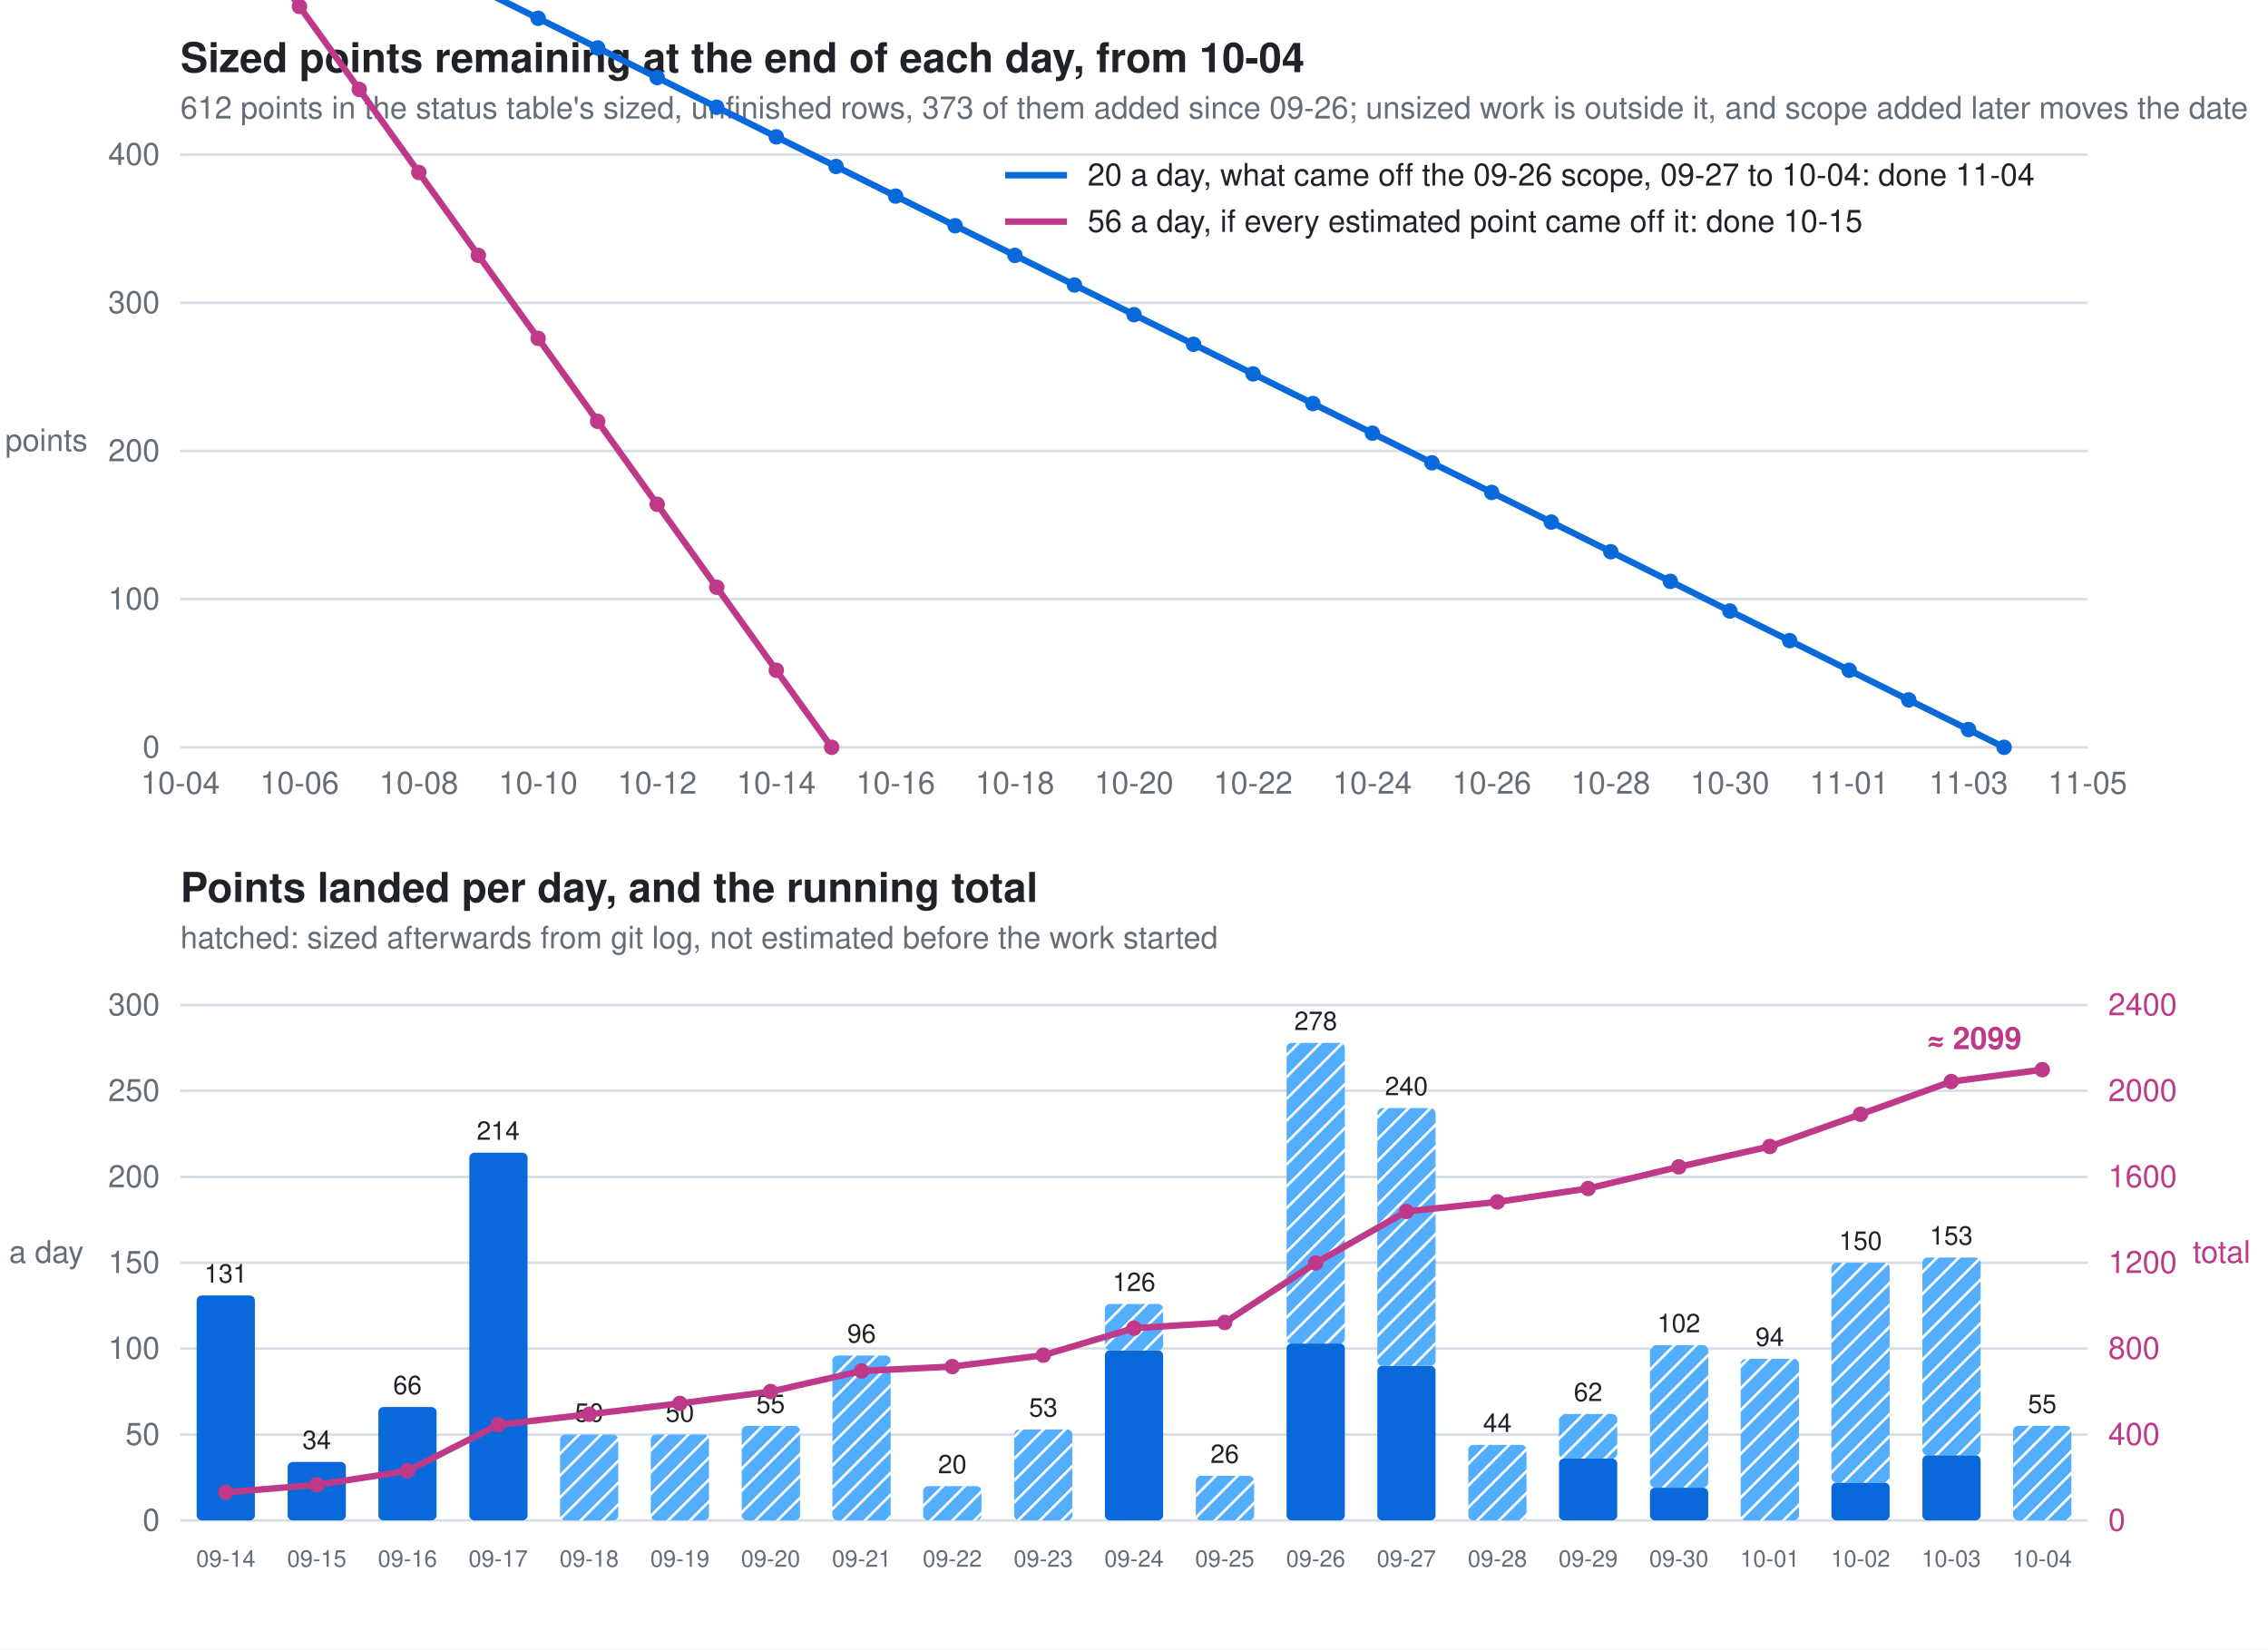
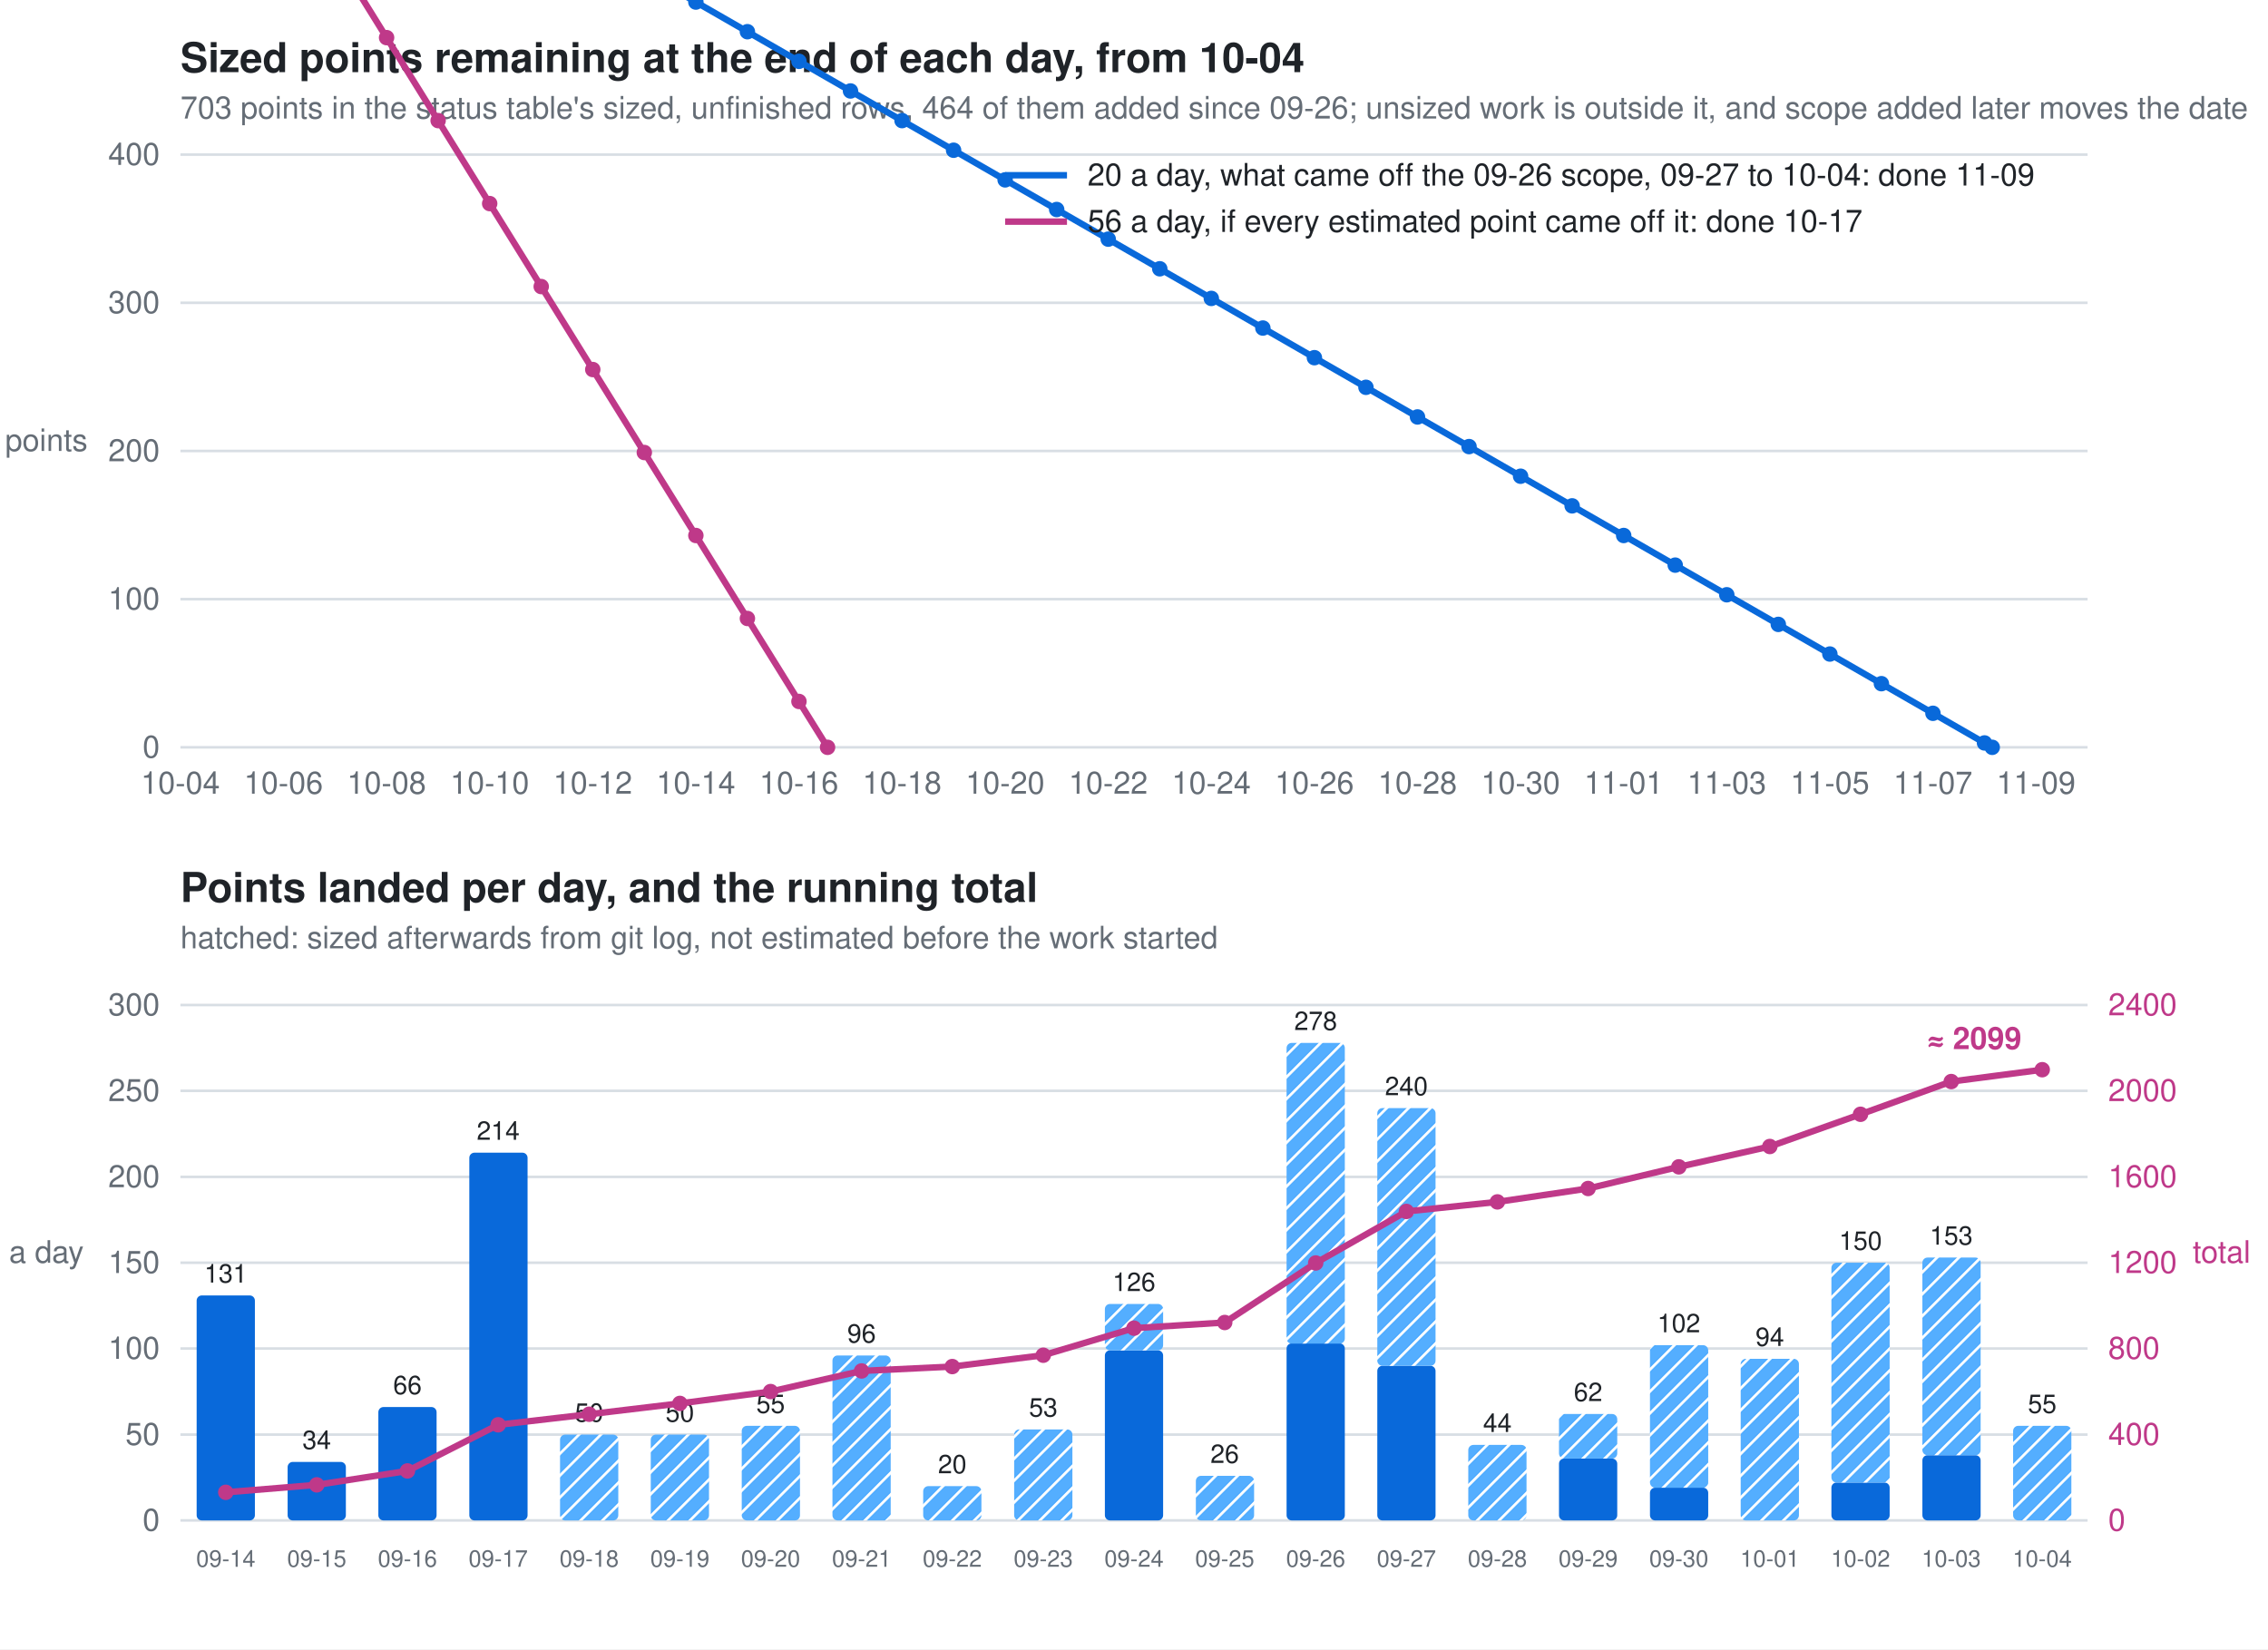
<svg xmlns="http://www.w3.org/2000/svg" width="880" height="640" viewBox="0 0 880 640" font-family="system-ui, -apple-system, 'Segoe UI', Helvetica, Arial, sans-serif" font-size="12" fill="#1f2328">
  <rect width="880" height="640" fill="#ffffff" />
  <text x="70.0" y="28.0" text-anchor="start" font-size="16" fill="#1f2328" font-weight="bold">Sized points remaining at the end of each day, from 10-04</text>
-   <text x="70.0" y="46.0" text-anchor="start" font-size="12" fill="#656d76" font-weight="normal">612 points in the status table's sized, unfinished rows, 373 of them added since 09-26; unsized work is outside it, and scope added later moves the date</text>
+   <text x="70.0" y="46.0" text-anchor="start" font-size="12" fill="#656d76" font-weight="normal">703 points in the status table's sized, unfinished rows, 464 of them added since 09-26; unsized work is outside it, and scope added later moves the date</text>
  <line x1="70.0" y1="290.0" x2="810.0" y2="290.0" stroke="#d8dee4" stroke-width="1" />
  <text x="62.0" y="294.0" text-anchor="end" font-size="12" fill="#656d76" font-weight="normal">0</text>
  <line x1="70.0" y1="232.5" x2="810.0" y2="232.5" stroke="#d8dee4" stroke-width="1" />
  <text x="62.0" y="236.5" text-anchor="end" font-size="12" fill="#656d76" font-weight="normal">100</text>
  <line x1="70.0" y1="175.0" x2="810.0" y2="175.0" stroke="#d8dee4" stroke-width="1" />
  <text x="62.0" y="179.0" text-anchor="end" font-size="12" fill="#656d76" font-weight="normal">200</text>
  <line x1="70.0" y1="117.5" x2="810.0" y2="117.5" stroke="#d8dee4" stroke-width="1" />
  <text x="62.0" y="121.5" text-anchor="end" font-size="12" fill="#656d76" font-weight="normal">300</text>
  <line x1="70.0" y1="60.0" x2="810.0" y2="60.0" stroke="#d8dee4" stroke-width="1" />
  <text x="62.0" y="64.0" text-anchor="end" font-size="12" fill="#656d76" font-weight="normal">400</text>
  <text x="70.0" y="308.0" text-anchor="middle" font-size="12" fill="#656d76" font-weight="normal">10-04</text>
-   <text x="116.2" y="308.0" text-anchor="middle" font-size="12" fill="#656d76" font-weight="normal">10-06</text>
-   <text x="162.5" y="308.0" text-anchor="middle" font-size="12" fill="#656d76" font-weight="normal">10-08</text>
-   <text x="208.8" y="308.0" text-anchor="middle" font-size="12" fill="#656d76" font-weight="normal">10-10</text>
-   <text x="255.0" y="308.0" text-anchor="middle" font-size="12" fill="#656d76" font-weight="normal">10-12</text>
-   <text x="301.2" y="308.0" text-anchor="middle" font-size="12" fill="#656d76" font-weight="normal">10-14</text>
-   <text x="347.5" y="308.0" text-anchor="middle" font-size="12" fill="#656d76" font-weight="normal">10-16</text>
-   <text x="393.8" y="308.0" text-anchor="middle" font-size="12" fill="#656d76" font-weight="normal">10-18</text>
-   <text x="440.0" y="308.0" text-anchor="middle" font-size="12" fill="#656d76" font-weight="normal">10-20</text>
-   <text x="486.2" y="308.0" text-anchor="middle" font-size="12" fill="#656d76" font-weight="normal">10-22</text>
-   <text x="532.5" y="308.0" text-anchor="middle" font-size="12" fill="#656d76" font-weight="normal">10-24</text>
-   <text x="578.8" y="308.0" text-anchor="middle" font-size="12" fill="#656d76" font-weight="normal">10-26</text>
-   <text x="625.0" y="308.0" text-anchor="middle" font-size="12" fill="#656d76" font-weight="normal">10-28</text>
-   <text x="671.2" y="308.0" text-anchor="middle" font-size="12" fill="#656d76" font-weight="normal">10-30</text>
-   <text x="717.5" y="308.0" text-anchor="middle" font-size="12" fill="#656d76" font-weight="normal">11-01</text>
-   <text x="763.8" y="308.0" text-anchor="middle" font-size="12" fill="#656d76" font-weight="normal">11-03</text>
-   <text x="810.0" y="308.0" text-anchor="middle" font-size="12" fill="#656d76" font-weight="normal">11-05</text>
+   <text x="110.0" y="308.0" text-anchor="middle" font-size="12" fill="#656d76" font-weight="normal">10-06</text>
+   <text x="150.0" y="308.0" text-anchor="middle" font-size="12" fill="#656d76" font-weight="normal">10-08</text>
+   <text x="190.0" y="308.0" text-anchor="middle" font-size="12" fill="#656d76" font-weight="normal">10-10</text>
+   <text x="230.0" y="308.0" text-anchor="middle" font-size="12" fill="#656d76" font-weight="normal">10-12</text>
+   <text x="270.0" y="308.0" text-anchor="middle" font-size="12" fill="#656d76" font-weight="normal">10-14</text>
+   <text x="310.0" y="308.0" text-anchor="middle" font-size="12" fill="#656d76" font-weight="normal">10-16</text>
+   <text x="350.0" y="308.0" text-anchor="middle" font-size="12" fill="#656d76" font-weight="normal">10-18</text>
+   <text x="390.0" y="308.0" text-anchor="middle" font-size="12" fill="#656d76" font-weight="normal">10-20</text>
+   <text x="430.0" y="308.0" text-anchor="middle" font-size="12" fill="#656d76" font-weight="normal">10-22</text>
+   <text x="470.0" y="308.0" text-anchor="middle" font-size="12" fill="#656d76" font-weight="normal">10-24</text>
+   <text x="510.0" y="308.0" text-anchor="middle" font-size="12" fill="#656d76" font-weight="normal">10-26</text>
+   <text x="550.0" y="308.0" text-anchor="middle" font-size="12" fill="#656d76" font-weight="normal">10-28</text>
+   <text x="590.0" y="308.0" text-anchor="middle" font-size="12" fill="#656d76" font-weight="normal">10-30</text>
+   <text x="630.0" y="308.0" text-anchor="middle" font-size="12" fill="#656d76" font-weight="normal">11-01</text>
+   <text x="670.0" y="308.0" text-anchor="middle" font-size="12" fill="#656d76" font-weight="normal">11-03</text>
+   <text x="710.0" y="308.0" text-anchor="middle" font-size="12" fill="#656d76" font-weight="normal">11-05</text>
+   <text x="750.0" y="308.0" text-anchor="middle" font-size="12" fill="#656d76" font-weight="normal">11-07</text>
+   <text x="790.0" y="308.0" text-anchor="middle" font-size="12" fill="#656d76" font-weight="normal">11-09</text>
  <text x="18.0" y="175.0" text-anchor="middle" font-size="12" fill="#656d76" font-weight="normal">points</text>
-   <polyline points="70.0,-61.9 93.1,-50.4 116.2,-38.9 139.4,-27.4 162.5,-15.9 185.6,-4.4 208.8,7.1 231.9,18.6 255.0,30.1 278.1,41.6 301.2,53.1 324.4,64.6 347.5,76.1 370.6,87.6 393.8,99.1 416.9,110.6 440.0,122.1 463.1,133.6 486.2,145.1 509.4,156.6 532.5,168.1 555.6,179.6 578.8,191.1 601.9,202.6 625.0,214.1 648.1,225.6 671.2,237.1 694.4,248.6 717.5,260.1 740.6,271.6 763.8,283.1 777.6,290.0" fill="none" stroke="#0969da" stroke-width="2.5" stroke-linejoin="round" />
-   <circle cx="70.0" cy="-61.9" r="3" fill="#0969da" />
-   <circle cx="93.1" cy="-50.4" r="3" fill="#0969da" />
-   <circle cx="116.2" cy="-38.9" r="3" fill="#0969da" />
-   <circle cx="139.4" cy="-27.4" r="3" fill="#0969da" />
-   <circle cx="162.5" cy="-15.9" r="3" fill="#0969da" />
-   <circle cx="185.6" cy="-4.4" r="3" fill="#0969da" />
-   <circle cx="208.8" cy="7.1" r="3" fill="#0969da" />
-   <circle cx="231.9" cy="18.6" r="3" fill="#0969da" />
-   <circle cx="255.0" cy="30.1" r="3" fill="#0969da" />
-   <circle cx="278.1" cy="41.6" r="3" fill="#0969da" />
-   <circle cx="301.2" cy="53.1" r="3" fill="#0969da" />
-   <circle cx="324.4" cy="64.6" r="3" fill="#0969da" />
-   <circle cx="347.5" cy="76.1" r="3" fill="#0969da" />
-   <circle cx="370.6" cy="87.6" r="3" fill="#0969da" />
-   <circle cx="393.8" cy="99.1" r="3" fill="#0969da" />
-   <circle cx="416.9" cy="110.6" r="3" fill="#0969da" />
-   <circle cx="440.0" cy="122.1" r="3" fill="#0969da" />
-   <circle cx="463.1" cy="133.6" r="3" fill="#0969da" />
-   <circle cx="486.2" cy="145.1" r="3" fill="#0969da" />
-   <circle cx="509.4" cy="156.6" r="3" fill="#0969da" />
-   <circle cx="532.5" cy="168.1" r="3" fill="#0969da" />
-   <circle cx="555.6" cy="179.6" r="3" fill="#0969da" />
-   <circle cx="578.8" cy="191.1" r="3" fill="#0969da" />
-   <circle cx="601.9" cy="202.6" r="3" fill="#0969da" />
-   <circle cx="625.0" cy="214.1" r="3" fill="#0969da" />
-   <circle cx="648.1" cy="225.6" r="3" fill="#0969da" />
-   <circle cx="671.2" cy="237.1" r="3" fill="#0969da" />
-   <circle cx="694.4" cy="248.6" r="3" fill="#0969da" />
-   <circle cx="717.5" cy="260.1" r="3" fill="#0969da" />
-   <circle cx="740.6" cy="271.6" r="3" fill="#0969da" />
-   <circle cx="763.8" cy="283.1" r="3" fill="#0969da" />
-   <circle cx="777.6" cy="290.0" r="3" fill="#0969da" />
+   <polyline points="70.0,-114.2 90.0,-102.7 110.0,-91.2 130.0,-79.7 150.0,-68.2 170.0,-56.7 190.0,-45.2 210.0,-33.7 230.0,-22.2 250.0,-10.7 270.0,0.8 290.0,12.3 310.0,23.8 330.0,35.3 350.0,46.8 370.0,58.3 390.0,69.8 410.0,81.3 430.0,92.8 450.0,104.3 470.0,115.8 490.0,127.3 510.0,138.8 530.0,150.3 550.0,161.8 570.0,173.3 590.0,184.8 610.0,196.3 630.0,207.8 650.0,219.3 670.0,230.8 690.0,242.3 710.0,253.8 730.0,265.3 750.0,276.8 770.0,288.3 773.0,290.0" fill="none" stroke="#0969da" stroke-width="2.5" stroke-linejoin="round" />
+   <circle cx="70.0" cy="-114.2" r="3" fill="#0969da" />
+   <circle cx="90.0" cy="-102.7" r="3" fill="#0969da" />
+   <circle cx="110.0" cy="-91.2" r="3" fill="#0969da" />
+   <circle cx="130.0" cy="-79.7" r="3" fill="#0969da" />
+   <circle cx="150.0" cy="-68.2" r="3" fill="#0969da" />
+   <circle cx="170.0" cy="-56.7" r="3" fill="#0969da" />
+   <circle cx="190.0" cy="-45.2" r="3" fill="#0969da" />
+   <circle cx="210.0" cy="-33.7" r="3" fill="#0969da" />
+   <circle cx="230.0" cy="-22.2" r="3" fill="#0969da" />
+   <circle cx="250.0" cy="-10.7" r="3" fill="#0969da" />
+   <circle cx="270.0" cy="0.8" r="3" fill="#0969da" />
+   <circle cx="290.0" cy="12.3" r="3" fill="#0969da" />
+   <circle cx="310.0" cy="23.8" r="3" fill="#0969da" />
+   <circle cx="330.0" cy="35.3" r="3" fill="#0969da" />
+   <circle cx="350.0" cy="46.8" r="3" fill="#0969da" />
+   <circle cx="370.0" cy="58.3" r="3" fill="#0969da" />
+   <circle cx="390.0" cy="69.8" r="3" fill="#0969da" />
+   <circle cx="410.0" cy="81.3" r="3" fill="#0969da" />
+   <circle cx="430.0" cy="92.8" r="3" fill="#0969da" />
+   <circle cx="450.0" cy="104.3" r="3" fill="#0969da" />
+   <circle cx="470.0" cy="115.8" r="3" fill="#0969da" />
+   <circle cx="490.0" cy="127.3" r="3" fill="#0969da" />
+   <circle cx="510.0" cy="138.8" r="3" fill="#0969da" />
+   <circle cx="530.0" cy="150.3" r="3" fill="#0969da" />
+   <circle cx="550.0" cy="161.8" r="3" fill="#0969da" />
+   <circle cx="570.0" cy="173.3" r="3" fill="#0969da" />
+   <circle cx="590.0" cy="184.8" r="3" fill="#0969da" />
+   <circle cx="610.0" cy="196.3" r="3" fill="#0969da" />
+   <circle cx="630.0" cy="207.8" r="3" fill="#0969da" />
+   <circle cx="650.0" cy="219.3" r="3" fill="#0969da" />
+   <circle cx="670.0" cy="230.8" r="3" fill="#0969da" />
+   <circle cx="690.0" cy="242.3" r="3" fill="#0969da" />
+   <circle cx="710.0" cy="253.8" r="3" fill="#0969da" />
+   <circle cx="730.0" cy="265.3" r="3" fill="#0969da" />
+   <circle cx="750.0" cy="276.8" r="3" fill="#0969da" />
+   <circle cx="770.0" cy="288.3" r="3" fill="#0969da" />
+   <circle cx="773.0" cy="290.0" r="3" fill="#0969da" />
  <line x1="390.0" y1="68.0" x2="414.0" y2="68.0" stroke="#0969da" stroke-width="2.5" />
-   <text x="422.0" y="72.0" text-anchor="start" font-size="12" fill="#1f2328" font-weight="normal">20 a day, what came off the 09-26 scope, 09-27 to 10-04: done 11-04</text>
-   <polyline points="70.0,-61.9 93.1,-29.7 116.2,2.5 139.4,34.7 162.5,66.9 185.6,99.1 208.8,131.3 231.9,163.5 255.0,195.7 278.1,227.9 301.2,260.1 322.7,290.0" fill="none" stroke="#bf3989" stroke-width="2.5" stroke-linejoin="round" />
-   <circle cx="70.0" cy="-61.9" r="3" fill="#bf3989" />
-   <circle cx="93.1" cy="-29.7" r="3" fill="#bf3989" />
-   <circle cx="116.2" cy="2.5" r="3" fill="#bf3989" />
-   <circle cx="139.4" cy="34.7" r="3" fill="#bf3989" />
-   <circle cx="162.5" cy="66.9" r="3" fill="#bf3989" />
-   <circle cx="185.6" cy="99.1" r="3" fill="#bf3989" />
-   <circle cx="208.8" cy="131.3" r="3" fill="#bf3989" />
-   <circle cx="231.9" cy="163.5" r="3" fill="#bf3989" />
-   <circle cx="255.0" cy="195.7" r="3" fill="#bf3989" />
-   <circle cx="278.1" cy="227.9" r="3" fill="#bf3989" />
-   <circle cx="301.2" cy="260.1" r="3" fill="#bf3989" />
-   <circle cx="322.7" cy="290.0" r="3" fill="#bf3989" />
+   <text x="422.0" y="72.0" text-anchor="start" font-size="12" fill="#1f2328" font-weight="normal">20 a day, what came off the 09-26 scope, 09-27 to 10-04: done 11-09</text>
+   <polyline points="70.0,-114.2 90.0,-82.0 110.0,-49.8 130.0,-17.6 150.0,14.6 170.0,46.8 190.0,79.0 210.0,111.2 230.0,143.4 250.0,175.6 270.0,207.8 290.0,240.0 310.0,272.2 321.1,290.0" fill="none" stroke="#bf3989" stroke-width="2.5" stroke-linejoin="round" />
+   <circle cx="70.0" cy="-114.2" r="3" fill="#bf3989" />
+   <circle cx="90.0" cy="-82.0" r="3" fill="#bf3989" />
+   <circle cx="110.0" cy="-49.8" r="3" fill="#bf3989" />
+   <circle cx="130.0" cy="-17.6" r="3" fill="#bf3989" />
+   <circle cx="150.0" cy="14.6" r="3" fill="#bf3989" />
+   <circle cx="170.0" cy="46.8" r="3" fill="#bf3989" />
+   <circle cx="190.0" cy="79.0" r="3" fill="#bf3989" />
+   <circle cx="210.0" cy="111.2" r="3" fill="#bf3989" />
+   <circle cx="230.0" cy="143.4" r="3" fill="#bf3989" />
+   <circle cx="250.0" cy="175.6" r="3" fill="#bf3989" />
+   <circle cx="270.0" cy="207.8" r="3" fill="#bf3989" />
+   <circle cx="290.0" cy="240.0" r="3" fill="#bf3989" />
+   <circle cx="310.0" cy="272.2" r="3" fill="#bf3989" />
+   <circle cx="321.1" cy="290.0" r="3" fill="#bf3989" />
  <line x1="390.0" y1="86.0" x2="414.0" y2="86.0" stroke="#bf3989" stroke-width="2.5" />
-   <text x="422.0" y="90.0" text-anchor="start" font-size="12" fill="#1f2328" font-weight="normal">56 a day, if every estimated point came off it: done 10-15</text>
+   <text x="422.0" y="90.0" text-anchor="start" font-size="12" fill="#1f2328" font-weight="normal">56 a day, if every estimated point came off it: done 10-17</text>
  <text x="70.0" y="350.0" text-anchor="start" font-size="16" fill="#1f2328" font-weight="bold">Points landed per day, and the running total</text>
  <text x="70.0" y="368.0" text-anchor="start" font-size="12" fill="#656d76" font-weight="normal">hatched: sized afterwards from git log, not estimated before the work started</text>
  <defs>
    <pattern id="hatch" width="6" height="6" patternUnits="userSpaceOnUse" patternTransform="rotate(45)">
      <rect width="6" height="6" fill="#54aeff" />
      <line x1="0" y1="0" x2="0" y2="6" stroke="#ffffff" stroke-width="2" />
    </pattern>
  </defs>
  <line x1="70.0" y1="590.0" x2="810.0" y2="590.0" stroke="#d8dee4" stroke-width="1" />
  <text x="62.0" y="594.0" text-anchor="end" font-size="12" fill="#656d76" font-weight="normal">0</text>
  <line x1="70.0" y1="556.7" x2="810.0" y2="556.7" stroke="#d8dee4" stroke-width="1" />
  <text x="62.0" y="560.7" text-anchor="end" font-size="12" fill="#656d76" font-weight="normal">50</text>
  <line x1="70.0" y1="523.3" x2="810.0" y2="523.3" stroke="#d8dee4" stroke-width="1" />
  <text x="62.0" y="527.3" text-anchor="end" font-size="12" fill="#656d76" font-weight="normal">100</text>
  <line x1="70.0" y1="490.0" x2="810.0" y2="490.0" stroke="#d8dee4" stroke-width="1" />
  <text x="62.0" y="494.0" text-anchor="end" font-size="12" fill="#656d76" font-weight="normal">150</text>
  <line x1="70.0" y1="456.7" x2="810.0" y2="456.7" stroke="#d8dee4" stroke-width="1" />
  <text x="62.0" y="460.7" text-anchor="end" font-size="12" fill="#656d76" font-weight="normal">200</text>
  <line x1="70.0" y1="423.3" x2="810.0" y2="423.3" stroke="#d8dee4" stroke-width="1" />
  <text x="62.0" y="427.3" text-anchor="end" font-size="12" fill="#656d76" font-weight="normal">250</text>
  <line x1="70.0" y1="390.0" x2="810.0" y2="390.0" stroke="#d8dee4" stroke-width="1" />
  <text x="62.0" y="394.0" text-anchor="end" font-size="12" fill="#656d76" font-weight="normal">300</text>
  <text x="818.0" y="594.0" text-anchor="start" font-size="12" fill="#bf3989" font-weight="normal">0</text>
  <text x="818.0" y="560.7" text-anchor="start" font-size="12" fill="#bf3989" font-weight="normal">400</text>
  <text x="818.0" y="527.3" text-anchor="start" font-size="12" fill="#bf3989" font-weight="normal">800</text>
  <text x="818.0" y="494.0" text-anchor="start" font-size="12" fill="#bf3989" font-weight="normal">1200</text>
  <text x="818.0" y="460.7" text-anchor="start" font-size="12" fill="#bf3989" font-weight="normal">1600</text>
  <text x="818.0" y="427.3" text-anchor="start" font-size="12" fill="#bf3989" font-weight="normal">2000</text>
  <text x="818.0" y="394.0" text-anchor="start" font-size="12" fill="#bf3989" font-weight="normal">2400</text>
  <text x="18.0" y="490.0" text-anchor="middle" font-size="12" fill="#656d76" font-weight="normal">a day</text>
  <text x="862.0" y="490.0" text-anchor="middle" font-size="12" fill="#bf3989" font-weight="normal">total</text>
  <rect x="76.3" y="502.7" width="22.6" height="87.3" rx="2" fill="#0969da" />
  <text x="87.6" y="497.7" text-anchor="middle" font-size="10" fill="#1f2328" font-weight="normal">131</text>
  <text x="87.6" y="608.0" text-anchor="middle" font-size="9" fill="#656d76" font-weight="normal">09-14</text>
  <rect x="111.6" y="567.3" width="22.6" height="22.7" rx="2" fill="#0969da" />
  <text x="122.9" y="562.3" text-anchor="middle" font-size="10" fill="#1f2328" font-weight="normal">34</text>
  <text x="122.9" y="608.0" text-anchor="middle" font-size="9" fill="#656d76" font-weight="normal">09-15</text>
  <rect x="146.8" y="546.0" width="22.6" height="44.0" rx="2" fill="#0969da" />
  <text x="158.1" y="541.0" text-anchor="middle" font-size="10" fill="#1f2328" font-weight="normal">66</text>
  <text x="158.1" y="608.0" text-anchor="middle" font-size="9" fill="#656d76" font-weight="normal">09-16</text>
  <rect x="182.1" y="447.3" width="22.6" height="142.7" rx="2" fill="#0969da" />
  <text x="193.3" y="442.3" text-anchor="middle" font-size="10" fill="#1f2328" font-weight="normal">214</text>
  <text x="193.3" y="608.0" text-anchor="middle" font-size="9" fill="#656d76" font-weight="normal">09-17</text>
  <rect x="217.3" y="556.7" width="22.6" height="33.3" rx="2" fill="url(#hatch)" />
  <text x="228.6" y="551.7" text-anchor="middle" font-size="10" fill="#1f2328" font-weight="normal">50</text>
  <text x="228.6" y="608.0" text-anchor="middle" font-size="9" fill="#656d76" font-weight="normal">09-18</text>
  <rect x="252.5" y="556.7" width="22.6" height="33.3" rx="2" fill="url(#hatch)" />
  <text x="263.8" y="551.7" text-anchor="middle" font-size="10" fill="#1f2328" font-weight="normal">50</text>
  <text x="263.8" y="608.0" text-anchor="middle" font-size="9" fill="#656d76" font-weight="normal">09-19</text>
  <rect x="287.8" y="553.3" width="22.6" height="36.7" rx="2" fill="url(#hatch)" />
  <text x="299.0" y="548.3" text-anchor="middle" font-size="10" fill="#1f2328" font-weight="normal">55</text>
  <text x="299.0" y="608.0" text-anchor="middle" font-size="9" fill="#656d76" font-weight="normal">09-20</text>
  <rect x="323.0" y="526.0" width="22.6" height="64.0" rx="2" fill="url(#hatch)" />
  <text x="334.3" y="521.0" text-anchor="middle" font-size="10" fill="#1f2328" font-weight="normal">96</text>
  <text x="334.3" y="608.0" text-anchor="middle" font-size="9" fill="#656d76" font-weight="normal">09-21</text>
  <rect x="358.2" y="576.7" width="22.6" height="13.3" rx="2" fill="url(#hatch)" />
  <text x="369.5" y="571.7" text-anchor="middle" font-size="10" fill="#1f2328" font-weight="normal">20</text>
  <text x="369.5" y="608.0" text-anchor="middle" font-size="9" fill="#656d76" font-weight="normal">09-22</text>
  <rect x="393.5" y="554.7" width="22.6" height="35.3" rx="2" fill="url(#hatch)" />
  <text x="404.8" y="549.7" text-anchor="middle" font-size="10" fill="#1f2328" font-weight="normal">53</text>
  <text x="404.8" y="608.0" text-anchor="middle" font-size="9" fill="#656d76" font-weight="normal">09-23</text>
  <rect x="428.7" y="524.0" width="22.6" height="66.0" rx="2" fill="#0969da" />
  <rect x="428.7" y="506.0" width="22.6" height="18.0" rx="2" fill="url(#hatch)" />
  <text x="440.0" y="501.0" text-anchor="middle" font-size="10" fill="#1f2328" font-weight="normal">126</text>
  <text x="440.0" y="608.0" text-anchor="middle" font-size="9" fill="#656d76" font-weight="normal">09-24</text>
  <rect x="464.0" y="572.7" width="22.6" height="17.3" rx="2" fill="url(#hatch)" />
  <text x="475.2" y="567.7" text-anchor="middle" font-size="10" fill="#1f2328" font-weight="normal">26</text>
  <text x="475.2" y="608.0" text-anchor="middle" font-size="9" fill="#656d76" font-weight="normal">09-25</text>
  <rect x="499.2" y="521.3" width="22.6" height="68.7" rx="2" fill="#0969da" />
  <rect x="499.2" y="404.7" width="22.6" height="116.7" rx="2" fill="url(#hatch)" />
  <text x="510.5" y="399.7" text-anchor="middle" font-size="10" fill="#1f2328" font-weight="normal">278</text>
  <text x="510.5" y="608.0" text-anchor="middle" font-size="9" fill="#656d76" font-weight="normal">09-26</text>
  <rect x="534.4" y="530.0" width="22.6" height="60.0" rx="2" fill="#0969da" />
  <rect x="534.4" y="430.0" width="22.6" height="100.0" rx="2" fill="url(#hatch)" />
  <text x="545.7" y="425.0" text-anchor="middle" font-size="10" fill="#1f2328" font-weight="normal">240</text>
  <text x="545.7" y="608.0" text-anchor="middle" font-size="9" fill="#656d76" font-weight="normal">09-27</text>
  <rect x="569.7" y="560.7" width="22.6" height="29.3" rx="2" fill="url(#hatch)" />
  <text x="581.0" y="555.7" text-anchor="middle" font-size="10" fill="#1f2328" font-weight="normal">44</text>
  <text x="581.0" y="608.0" text-anchor="middle" font-size="9" fill="#656d76" font-weight="normal">09-28</text>
  <rect x="604.9" y="566.0" width="22.6" height="24.0" rx="2" fill="#0969da" />
  <rect x="604.9" y="548.7" width="22.6" height="17.3" rx="2" fill="url(#hatch)" />
  <text x="616.2" y="543.7" text-anchor="middle" font-size="10" fill="#1f2328" font-weight="normal">62</text>
  <text x="616.2" y="608.0" text-anchor="middle" font-size="9" fill="#656d76" font-weight="normal">09-29</text>
  <rect x="640.2" y="577.3" width="22.6" height="12.7" rx="2" fill="#0969da" />
  <rect x="640.2" y="522.0" width="22.6" height="55.3" rx="2" fill="url(#hatch)" />
  <text x="651.4" y="517.0" text-anchor="middle" font-size="10" fill="#1f2328" font-weight="normal">102</text>
  <text x="651.4" y="608.0" text-anchor="middle" font-size="9" fill="#656d76" font-weight="normal">09-30</text>
  <rect x="675.4" y="527.3" width="22.6" height="62.7" rx="2" fill="url(#hatch)" />
  <text x="686.7" y="522.3" text-anchor="middle" font-size="10" fill="#1f2328" font-weight="normal">94</text>
  <text x="686.7" y="608.0" text-anchor="middle" font-size="9" fill="#656d76" font-weight="normal">10-01</text>
  <rect x="710.6" y="575.3" width="22.6" height="14.7" rx="2" fill="#0969da" />
  <rect x="710.6" y="490.0" width="22.6" height="85.3" rx="2" fill="url(#hatch)" />
  <text x="721.9" y="485.0" text-anchor="middle" font-size="10" fill="#1f2328" font-weight="normal">150</text>
  <text x="721.9" y="608.0" text-anchor="middle" font-size="9" fill="#656d76" font-weight="normal">10-02</text>
  <rect x="745.9" y="564.7" width="22.6" height="25.3" rx="2" fill="#0969da" />
  <rect x="745.9" y="488.0" width="22.6" height="76.7" rx="2" fill="url(#hatch)" />
  <text x="757.1" y="483.0" text-anchor="middle" font-size="10" fill="#1f2328" font-weight="normal">153</text>
  <text x="757.1" y="608.0" text-anchor="middle" font-size="9" fill="#656d76" font-weight="normal">10-03</text>
  <rect x="781.1" y="553.3" width="22.6" height="36.7" rx="2" fill="url(#hatch)" />
  <text x="792.4" y="548.3" text-anchor="middle" font-size="10" fill="#1f2328" font-weight="normal">55</text>
  <text x="792.4" y="608.0" text-anchor="middle" font-size="9" fill="#656d76" font-weight="normal">10-04</text>
  <polyline points="87.6,579.1 122.9,576.2 158.1,570.8 193.3,552.9 228.6,548.8 263.8,544.6 299.0,540.0 334.3,532.0 369.5,530.3 404.8,525.9 440.0,515.4 475.2,513.2 510.5,490.1 545.7,470.1 581.0,466.4 616.2,461.2 651.4,452.8 686.7,444.9 721.9,432.4 757.1,419.7 792.4,415.1" fill="none" stroke="#bf3989" stroke-width="2.5" stroke-linejoin="round" />
  <circle cx="87.6" cy="579.1" r="3" fill="#bf3989" />
  <circle cx="122.9" cy="576.2" r="3" fill="#bf3989" />
  <circle cx="158.1" cy="570.8" r="3" fill="#bf3989" />
  <circle cx="193.3" cy="552.9" r="3" fill="#bf3989" />
  <circle cx="228.6" cy="548.8" r="3" fill="#bf3989" />
  <circle cx="263.8" cy="544.6" r="3" fill="#bf3989" />
  <circle cx="299.0" cy="540.0" r="3" fill="#bf3989" />
  <circle cx="334.3" cy="532.0" r="3" fill="#bf3989" />
  <circle cx="369.5" cy="530.3" r="3" fill="#bf3989" />
  <circle cx="404.8" cy="525.9" r="3" fill="#bf3989" />
  <circle cx="440.0" cy="515.4" r="3" fill="#bf3989" />
  <circle cx="475.2" cy="513.2" r="3" fill="#bf3989" />
  <circle cx="510.5" cy="490.1" r="3" fill="#bf3989" />
  <circle cx="545.7" cy="470.1" r="3" fill="#bf3989" />
  <circle cx="581.0" cy="466.4" r="3" fill="#bf3989" />
  <circle cx="616.2" cy="461.2" r="3" fill="#bf3989" />
  <circle cx="651.4" cy="452.8" r="3" fill="#bf3989" />
  <circle cx="686.7" cy="444.9" r="3" fill="#bf3989" />
  <circle cx="721.9" cy="432.4" r="3" fill="#bf3989" />
  <circle cx="757.1" cy="419.7" r="3" fill="#bf3989" />
  <circle cx="792.4" cy="415.1" r="3" fill="#bf3989" />
  <text x="784.4" y="407.1" text-anchor="end" font-size="12" fill="#bf3989" font-weight="bold">≈ 2099</text>
</svg>
